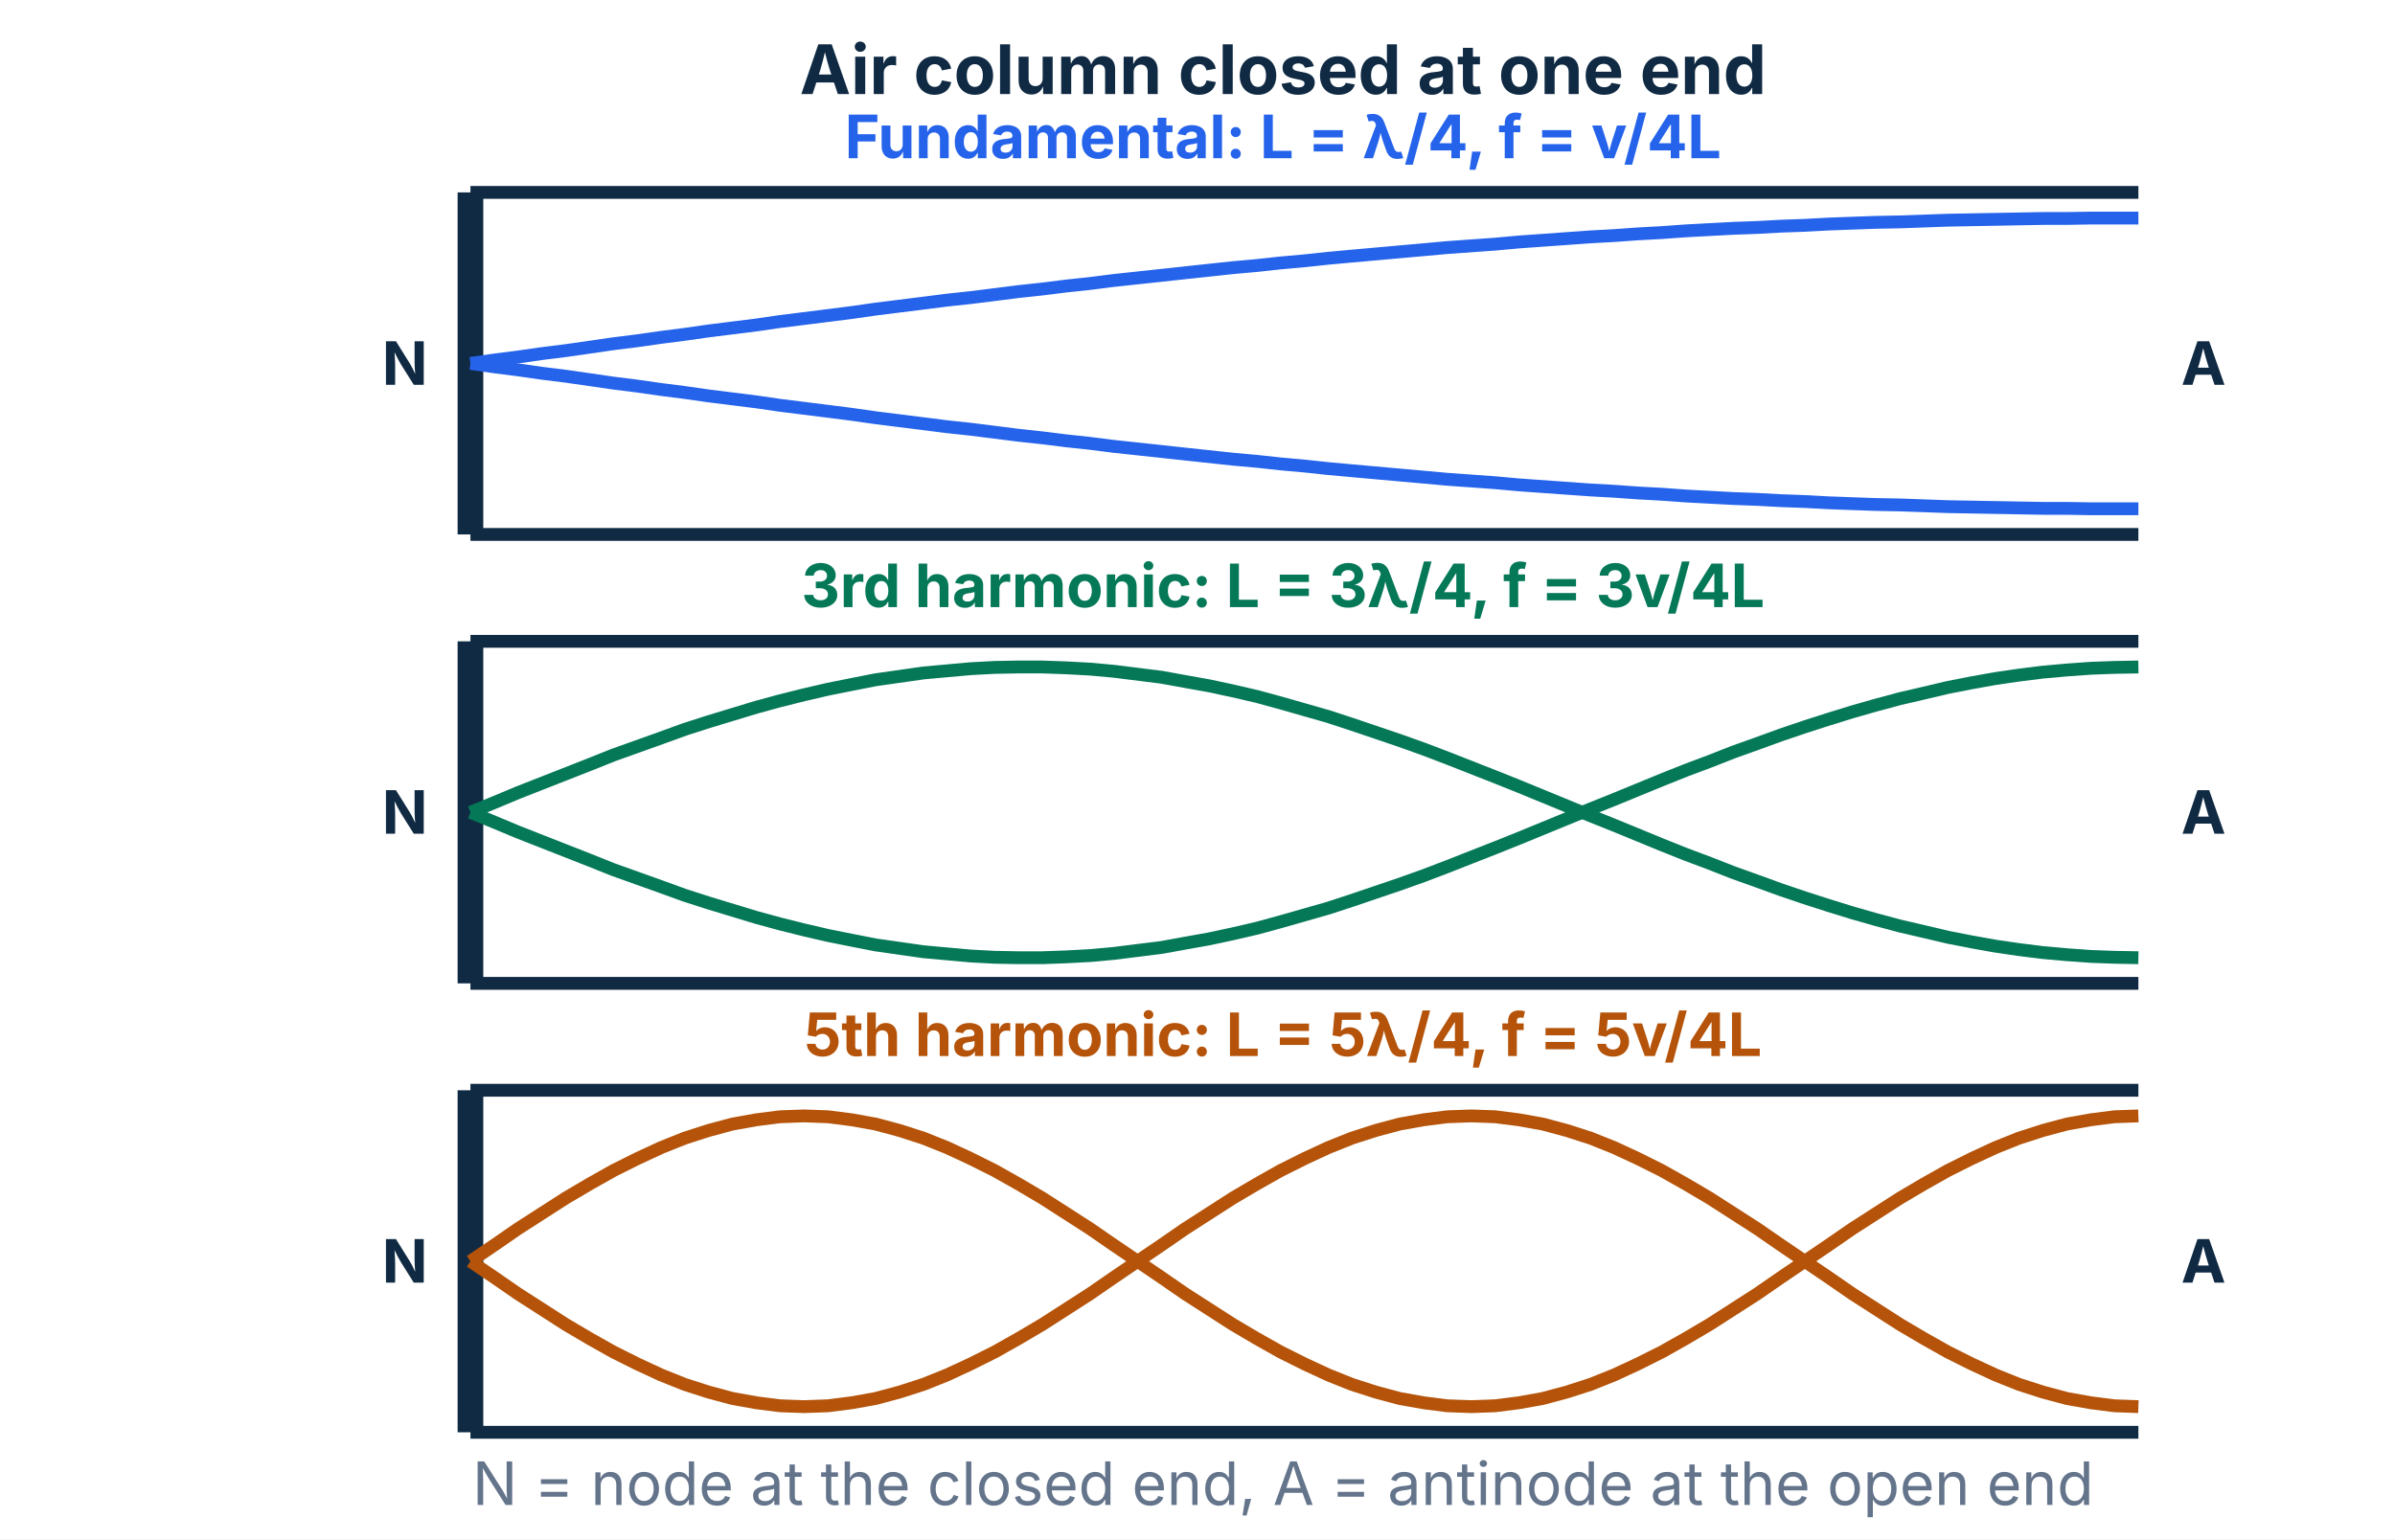
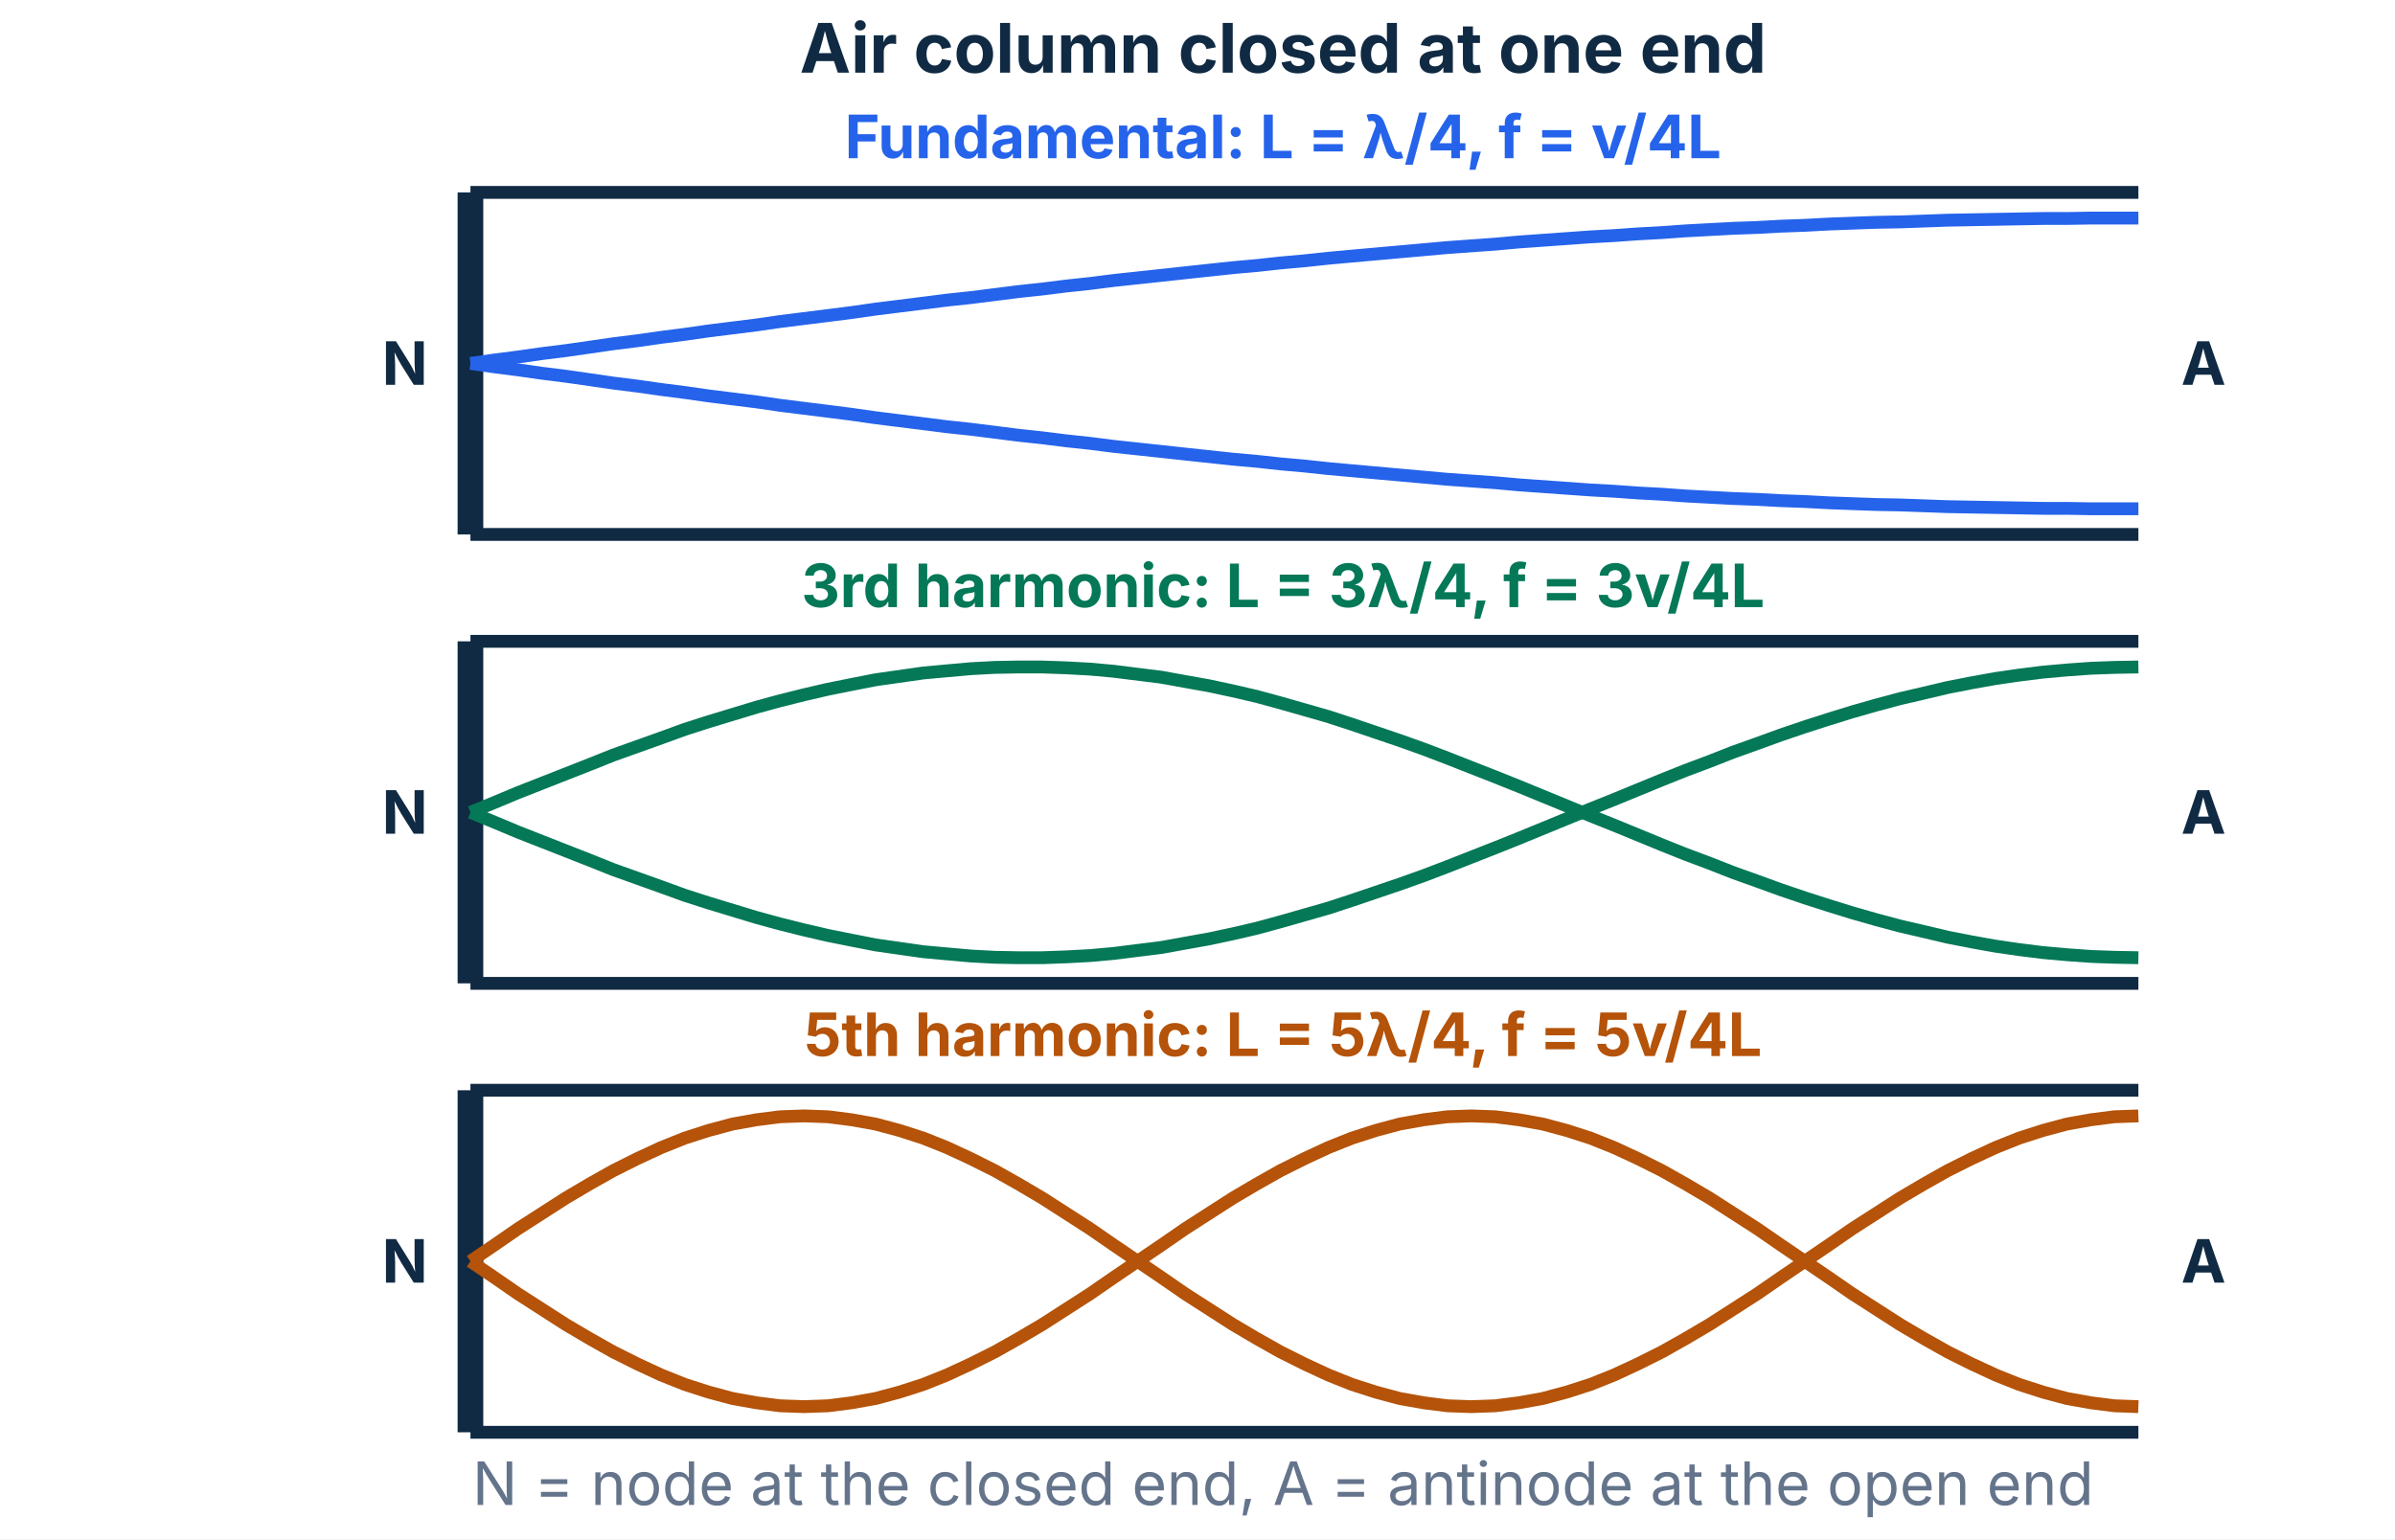
<svg xmlns="http://www.w3.org/2000/svg" viewBox="0 0 560 360" role="img" aria-label="A pipe closed at one end vibrating in its first three modes: a node at the closed end and an antinode at the open end, with lengths one quarter, three quarters and five quarters of a wavelength">
  <rect width="560" height="360" fill="#ffffff" />
  <defs>
    <marker id="ak" viewBox="0 0 10 10" refX="8" refY="5" markerWidth="7" markerHeight="7" orient="auto-start-reverse">
      <path d="M0 0L10 5L0 10z" fill="#102A43" />
    </marker>
    <marker id="ab" viewBox="0 0 10 10" refX="8" refY="5" markerWidth="7" markerHeight="7" orient="auto-start-reverse">
      <path d="M0 0L10 5L0 10z" fill="#2563EB" />
    </marker>
    <marker id="ag" viewBox="0 0 10 10" refX="8" refY="5" markerWidth="7" markerHeight="7" orient="auto-start-reverse">
      <path d="M0 0L10 5L0 10z" fill="#047857" />
    </marker>
    <marker id="am" viewBox="0 0 10 10" refX="8" refY="5" markerWidth="7" markerHeight="7" orient="auto-start-reverse">
      <path d="M0 0L10 5L0 10z" fill="#B45309" />
    </marker>
  </defs>
-   <text x="300.0" y="22.0" font-family="Inter, Arial, sans-serif" font-size="16" font-weight="700" fill="#102A43" text-anchor="middle">Air column closed at one end</text>
+   <text x="300.0" y="17.0" font-family="Inter, Arial, sans-serif" font-size="16" font-weight="700" fill="#102A43" text-anchor="middle">Air column closed at one end</text>
  <line x1="110.0" y1="45.0" x2="500.0" y2="45.0" stroke="#102A43" stroke-width="3" />
  <line x1="110.0" y1="125.0" x2="500.0" y2="125.0" stroke="#102A43" stroke-width="3" />
  <line x1="110.0" y1="45.0" x2="110.0" y2="125.0" stroke="#102A43" stroke-width="6" />
  <path d="M110.0 85.0 L115.6 84.2 L121.1 83.5 L126.7 82.7 L132.3 82.0 L137.9 81.2 L143.4 80.4 L149.0 79.7 L154.6 78.9 L160.1 78.2 L165.7 77.4 L171.3 76.7 L176.9 76.0 L182.4 75.2 L188.0 74.5 L193.6 73.8 L199.1 73.1 L204.7 72.3 L210.3 71.6 L215.9 70.9 L221.4 70.2 L227.0 69.6 L232.6 68.9 L238.1 68.2 L243.7 67.6 L249.3 66.9 L254.9 66.3 L260.4 65.6 L266.0 65.0 L271.6 64.4 L277.1 63.8 L282.7 63.2 L288.3 62.6 L293.9 62.1 L299.4 61.5 L305.0 61.0 L310.6 60.4 L316.1 59.9 L321.7 59.4 L327.3 58.9 L332.9 58.4 L338.4 57.9 L344.0 57.5 L349.6 57.1 L355.1 56.6 L360.7 56.2 L366.3 55.8 L371.9 55.4 L377.4 55.1 L383.0 54.7 L388.6 54.4 L394.1 54.0 L399.7 53.7 L405.3 53.4 L410.9 53.2 L416.4 52.9 L422.0 52.7 L427.6 52.4 L433.1 52.2 L438.7 52.0 L444.3 51.9 L449.9 51.7 L455.4 51.5 L461.0 51.4 L466.6 51.3 L472.1 51.2 L477.7 51.1 L483.3 51.1 L488.9 51.0 L494.4 51.0 L500.0 51.0" fill="none" stroke="#2563EB" stroke-width="3" stroke-linejoin="round" />
  <path d="M110.0 85.0 L115.6 85.8 L121.1 86.5 L126.7 87.3 L132.3 88.0 L137.9 88.8 L143.4 89.6 L149.0 90.3 L154.6 91.1 L160.1 91.8 L165.7 92.6 L171.3 93.3 L176.9 94.0 L182.4 94.8 L188.0 95.5 L193.6 96.2 L199.1 96.9 L204.7 97.7 L210.3 98.4 L215.9 99.1 L221.4 99.8 L227.0 100.4 L232.6 101.1 L238.1 101.8 L243.7 102.4 L249.3 103.1 L254.9 103.7 L260.4 104.4 L266.0 105.0 L271.6 105.6 L277.1 106.2 L282.7 106.8 L288.3 107.4 L293.9 107.9 L299.4 108.5 L305.0 109.0 L310.6 109.6 L316.1 110.1 L321.7 110.6 L327.3 111.1 L332.9 111.6 L338.4 112.1 L344.0 112.5 L349.6 112.9 L355.1 113.4 L360.7 113.8 L366.3 114.2 L371.9 114.6 L377.4 114.9 L383.0 115.3 L388.6 115.6 L394.1 116.0 L399.7 116.3 L405.3 116.6 L410.9 116.8 L416.4 117.1 L422.0 117.3 L427.6 117.6 L433.1 117.8 L438.7 118.0 L444.3 118.1 L449.9 118.3 L455.4 118.5 L461.0 118.6 L466.6 118.7 L472.1 118.8 L477.7 118.9 L483.3 118.9 L488.9 119.0 L494.4 119.0 L500.0 119.0" fill="none" stroke="#2563EB" stroke-width="3" stroke-linejoin="round" />
  <text x="100.0" y="90.0" font-family="Inter, Arial, sans-serif" font-size="14" font-weight="700" fill="#102A43" text-anchor="end">N</text>
  <text x="510.0" y="90.0" font-family="Inter, Arial, sans-serif" font-size="14" font-weight="700" fill="#102A43" text-anchor="start">A</text>
  <text x="300.0" y="37.0" font-family="Inter, Arial, sans-serif" font-size="14" font-weight="700" fill="#2563EB" text-anchor="middle">Fundamental: L = λ/4, f = v/4L</text>
  <line x1="110.0" y1="150.0" x2="500.0" y2="150.0" stroke="#102A43" stroke-width="3" />
  <line x1="110.0" y1="230.0" x2="500.0" y2="230.0" stroke="#102A43" stroke-width="3" />
  <line x1="110.0" y1="150.0" x2="110.0" y2="230.0" stroke="#102A43" stroke-width="6" />
  <path d="M110.0 190.0 L115.6 187.7 L121.1 185.4 L126.7 183.2 L132.3 181.0 L137.9 178.8 L143.4 176.6 L149.0 174.6 L154.6 172.6 L160.1 170.6 L165.7 168.8 L171.3 167.1 L176.9 165.4 L182.4 163.9 L188.0 162.5 L193.6 161.2 L199.1 160.1 L204.7 159.0 L210.3 158.2 L215.9 157.4 L221.4 156.9 L227.0 156.4 L232.6 156.1 L238.1 156.0 L243.7 156.0 L249.3 156.2 L254.9 156.5 L260.4 157.0 L266.0 157.7 L271.6 158.4 L277.1 159.4 L282.7 160.4 L288.3 161.6 L293.9 162.9 L299.4 164.4 L305.0 166.0 L310.6 167.6 L316.1 169.4 L321.7 171.3 L327.3 173.2 L332.9 175.2 L338.4 177.3 L344.0 179.5 L349.6 181.7 L355.1 183.9 L360.7 186.2 L366.3 188.5 L371.9 190.8 L377.4 193.0 L383.0 195.3 L388.6 197.6 L394.1 199.8 L399.7 201.9 L405.3 204.1 L410.9 206.1 L416.4 208.1 L422.0 210.0 L427.6 211.8 L433.1 213.5 L438.7 215.1 L444.3 216.6 L449.9 217.9 L455.4 219.2 L461.0 220.3 L466.6 221.3 L472.1 222.1 L477.7 222.8 L483.3 223.3 L488.9 223.7 L494.4 223.9 L500.0 224.0" fill="none" stroke="#047857" stroke-width="3" stroke-linejoin="round" />
  <path d="M110.0 190.0 L115.6 192.3 L121.1 194.6 L126.7 196.8 L132.3 199.0 L137.9 201.2 L143.4 203.4 L149.0 205.4 L154.6 207.4 L160.1 209.4 L165.7 211.2 L171.3 212.9 L176.9 214.6 L182.4 216.1 L188.0 217.5 L193.6 218.8 L199.1 219.9 L204.7 221.0 L210.3 221.8 L215.9 222.6 L221.4 223.1 L227.0 223.6 L232.6 223.9 L238.1 224.0 L243.7 224.0 L249.3 223.8 L254.9 223.5 L260.4 223.0 L266.0 222.3 L271.6 221.6 L277.1 220.6 L282.7 219.6 L288.3 218.4 L293.9 217.1 L299.4 215.6 L305.0 214.0 L310.6 212.4 L316.1 210.6 L321.7 208.7 L327.3 206.8 L332.9 204.8 L338.4 202.7 L344.0 200.5 L349.6 198.3 L355.1 196.1 L360.7 193.8 L366.3 191.5 L371.9 189.2 L377.4 187.0 L383.0 184.7 L388.6 182.4 L394.1 180.2 L399.7 178.1 L405.3 175.9 L410.9 173.9 L416.4 171.9 L422.0 170.0 L427.6 168.2 L433.1 166.5 L438.7 164.9 L444.3 163.4 L449.9 162.1 L455.4 160.8 L461.0 159.7 L466.6 158.7 L472.1 157.9 L477.7 157.2 L483.3 156.7 L488.9 156.3 L494.4 156.1 L500.0 156.0" fill="none" stroke="#047857" stroke-width="3" stroke-linejoin="round" />
  <text x="100.0" y="195.0" font-family="Inter, Arial, sans-serif" font-size="14" font-weight="700" fill="#102A43" text-anchor="end">N</text>
  <text x="510.0" y="195.0" font-family="Inter, Arial, sans-serif" font-size="14" font-weight="700" fill="#102A43" text-anchor="start">A</text>
  <text x="300.0" y="142.0" font-family="Inter, Arial, sans-serif" font-size="14" font-weight="700" fill="#047857" text-anchor="middle">3rd harmonic: L = 3λ/4, f = 3v/4L</text>
  <line x1="110.0" y1="255.0" x2="500.0" y2="255.0" stroke="#102A43" stroke-width="3" />
  <line x1="110.0" y1="335.0" x2="500.0" y2="335.0" stroke="#102A43" stroke-width="3" />
  <line x1="110.0" y1="255.0" x2="110.0" y2="335.0" stroke="#102A43" stroke-width="6" />
  <path d="M110.0 295.0 L115.6 291.2 L121.1 287.4 L126.7 283.8 L132.3 280.2 L137.9 276.9 L143.4 273.8 L149.0 271.0 L154.6 268.4 L160.1 266.2 L165.7 264.4 L171.3 262.9 L176.9 261.9 L182.4 261.2 L188.0 261.0 L193.6 261.2 L199.1 261.9 L204.7 262.9 L210.3 264.4 L215.9 266.2 L221.4 268.4 L227.0 271.0 L232.6 273.8 L238.1 276.9 L243.7 280.2 L249.3 283.8 L254.9 287.4 L260.4 291.2 L266.0 295.0 L271.6 298.8 L277.1 302.6 L282.7 306.2 L288.3 309.8 L293.9 313.1 L299.4 316.2 L305.0 319.0 L310.6 321.6 L316.1 323.8 L321.7 325.6 L327.3 327.1 L332.9 328.1 L338.4 328.8 L344.0 329.0 L349.6 328.8 L355.1 328.1 L360.7 327.1 L366.3 325.6 L371.9 323.8 L377.4 321.6 L383.0 319.0 L388.6 316.2 L394.1 313.1 L399.7 309.8 L405.3 306.2 L410.9 302.6 L416.4 298.8 L422.0 295.0 L427.6 291.2 L433.1 287.4 L438.7 283.8 L444.3 280.2 L449.9 276.9 L455.4 273.8 L461.0 271.0 L466.6 268.4 L472.1 266.2 L477.7 264.4 L483.3 262.9 L488.9 261.9 L494.4 261.2 L500.0 261.0" fill="none" stroke="#B45309" stroke-width="3" stroke-linejoin="round" />
  <path d="M110.0 295.0 L115.6 298.8 L121.1 302.6 L126.7 306.2 L132.3 309.8 L137.9 313.1 L143.4 316.2 L149.0 319.0 L154.6 321.6 L160.1 323.8 L165.7 325.6 L171.3 327.1 L176.9 328.1 L182.4 328.8 L188.0 329.0 L193.6 328.8 L199.1 328.1 L204.7 327.1 L210.3 325.6 L215.9 323.8 L221.4 321.6 L227.0 319.0 L232.6 316.2 L238.1 313.1 L243.7 309.8 L249.3 306.2 L254.9 302.6 L260.4 298.8 L266.0 295.0 L271.6 291.2 L277.1 287.4 L282.7 283.8 L288.3 280.2 L293.9 276.9 L299.4 273.8 L305.0 271.0 L310.6 268.4 L316.1 266.2 L321.7 264.4 L327.3 262.9 L332.9 261.9 L338.4 261.2 L344.0 261.0 L349.6 261.2 L355.1 261.9 L360.7 262.9 L366.3 264.4 L371.9 266.2 L377.4 268.4 L383.0 271.0 L388.6 273.8 L394.1 276.9 L399.7 280.2 L405.3 283.8 L410.9 287.4 L416.4 291.2 L422.0 295.0 L427.6 298.8 L433.1 302.6 L438.7 306.2 L444.3 309.8 L449.9 313.1 L455.4 316.2 L461.0 319.0 L466.6 321.6 L472.1 323.8 L477.7 325.6 L483.3 327.1 L488.9 328.1 L494.4 328.8 L500.0 329.0" fill="none" stroke="#B45309" stroke-width="3" stroke-linejoin="round" />
  <text x="100.0" y="300.0" font-family="Inter, Arial, sans-serif" font-size="14" font-weight="700" fill="#102A43" text-anchor="end">N</text>
  <text x="510.0" y="300.0" font-family="Inter, Arial, sans-serif" font-size="14" font-weight="700" fill="#102A43" text-anchor="start">A</text>
  <text x="300.0" y="247.0" font-family="Inter, Arial, sans-serif" font-size="14" font-weight="700" fill="#B45309" text-anchor="middle">5th harmonic: L = 5λ/4, f = 5v/4L</text>
  <text x="300.0" y="352.0" font-family="Inter, Arial, sans-serif" font-size="14" font-weight="400" fill="#64748B" text-anchor="middle">N = node at the closed end, A = antinode at the open end</text>
</svg>
